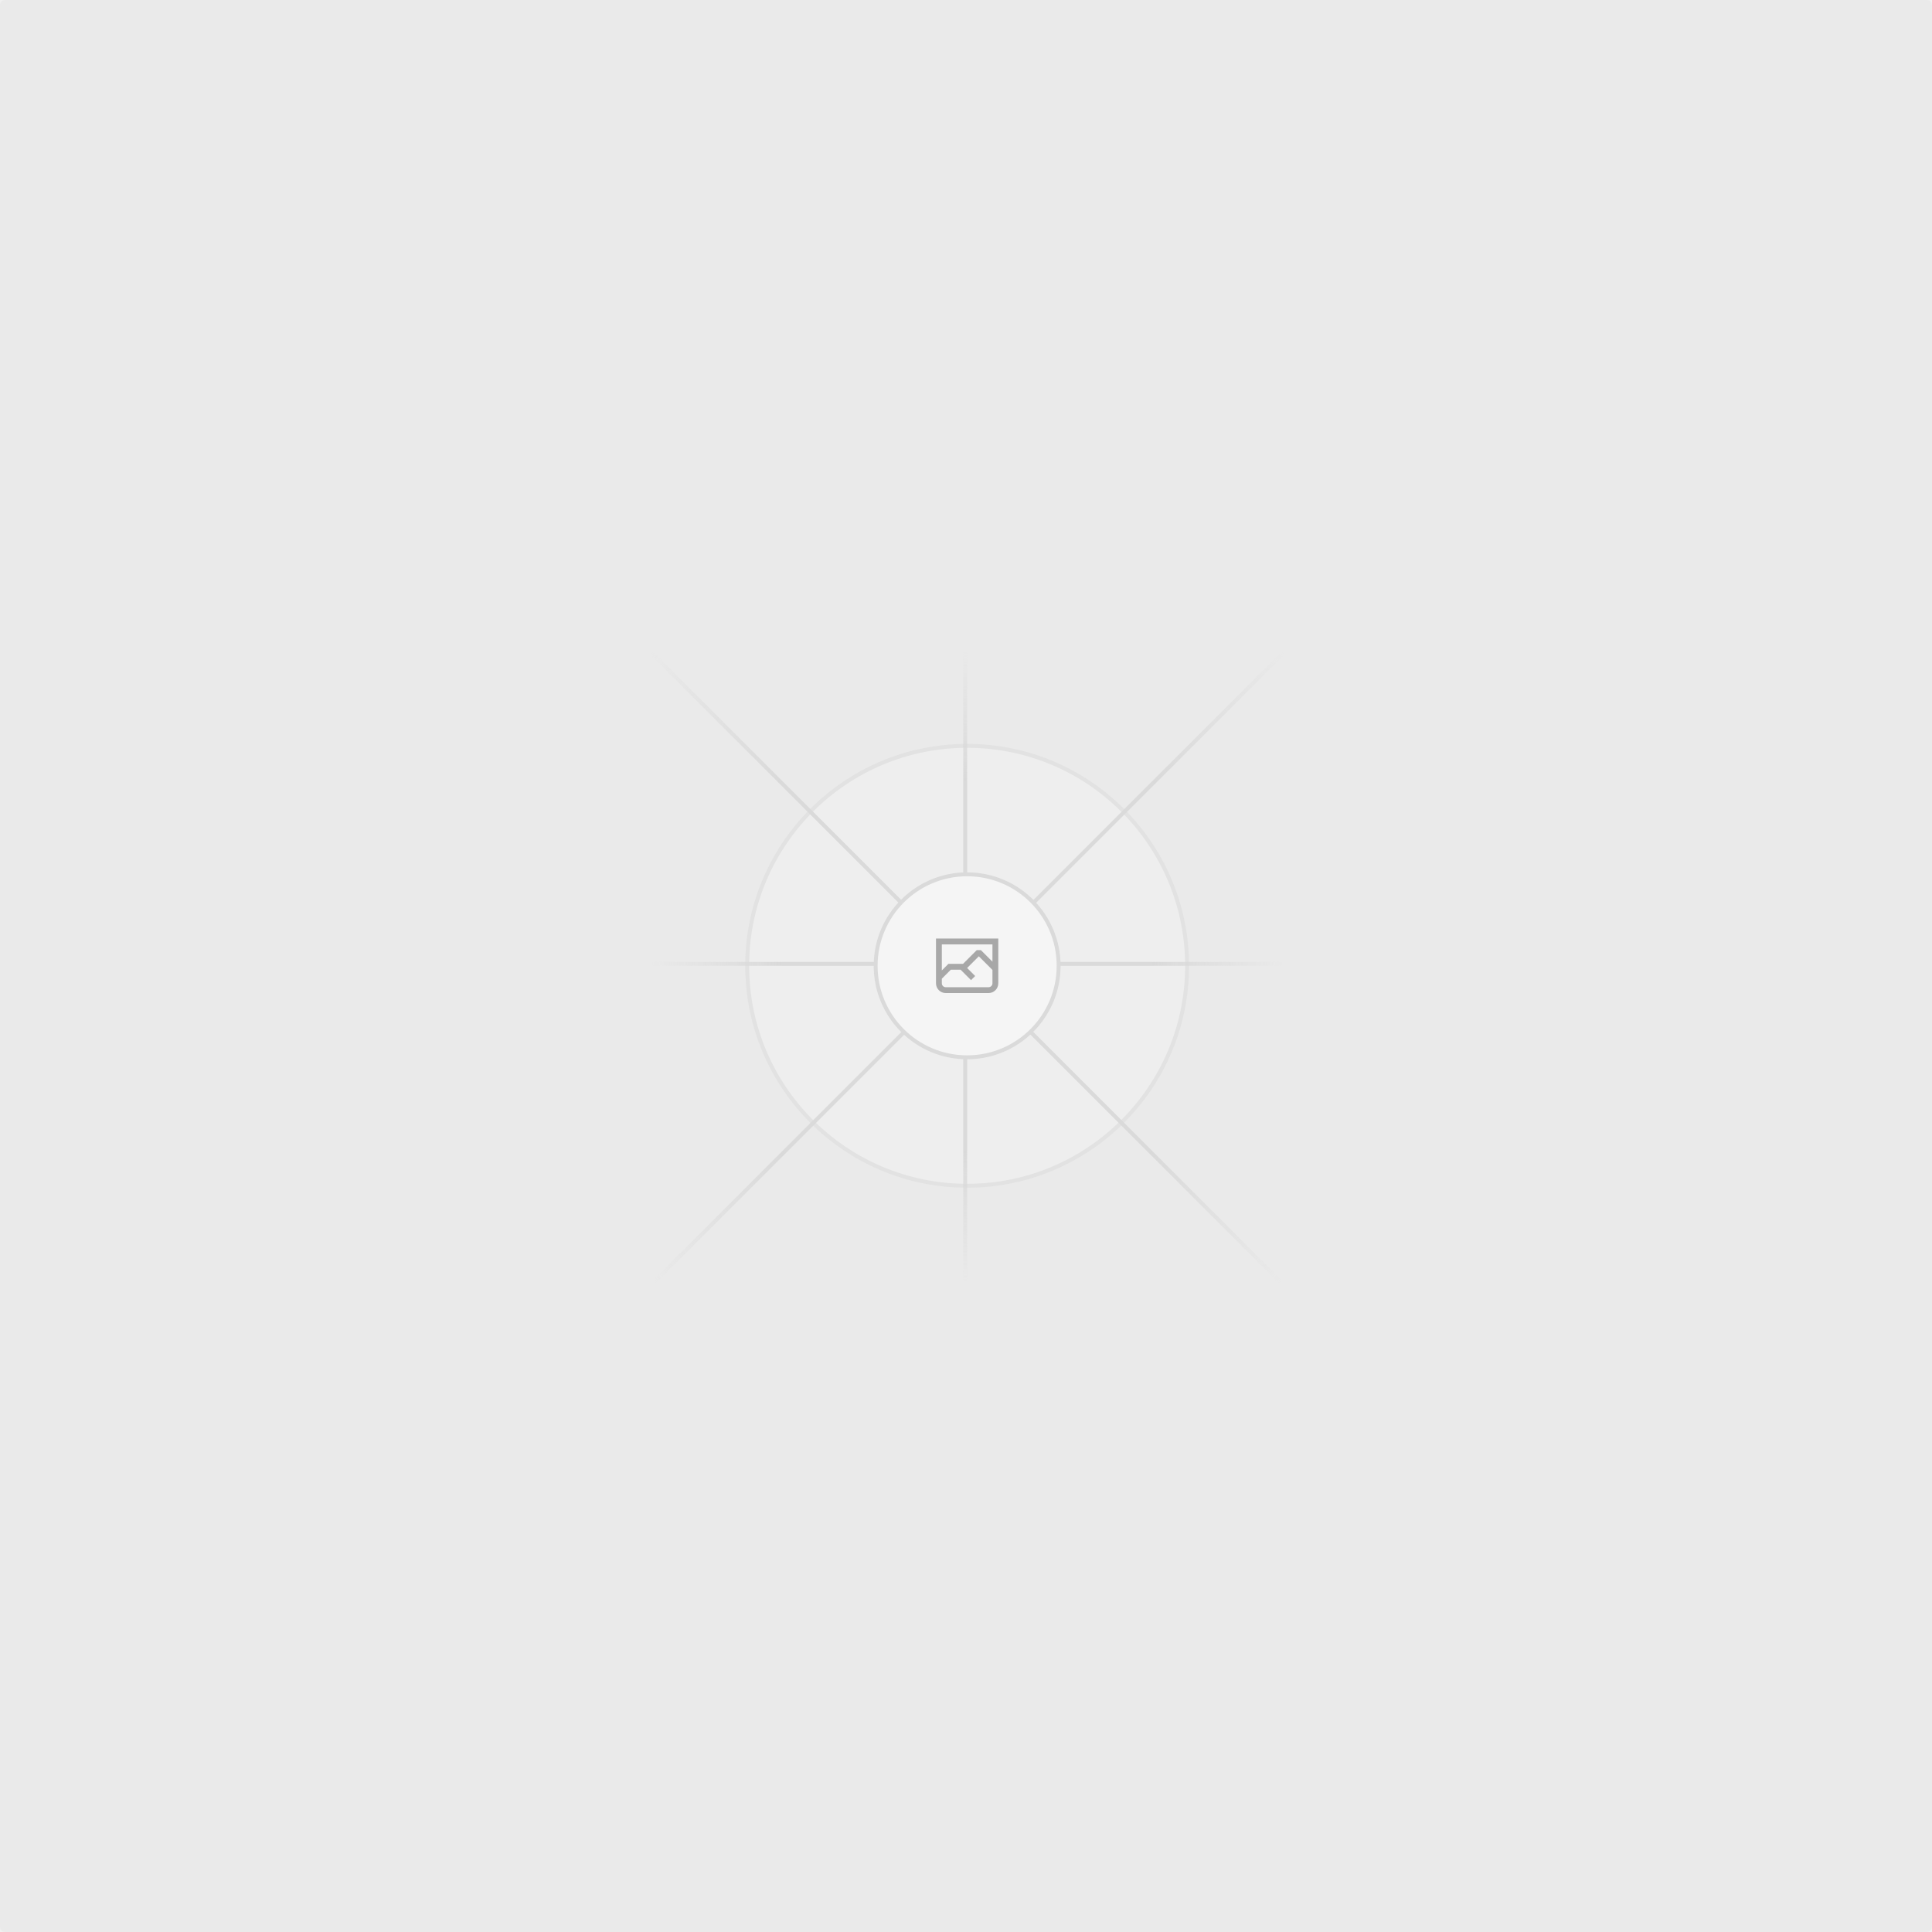
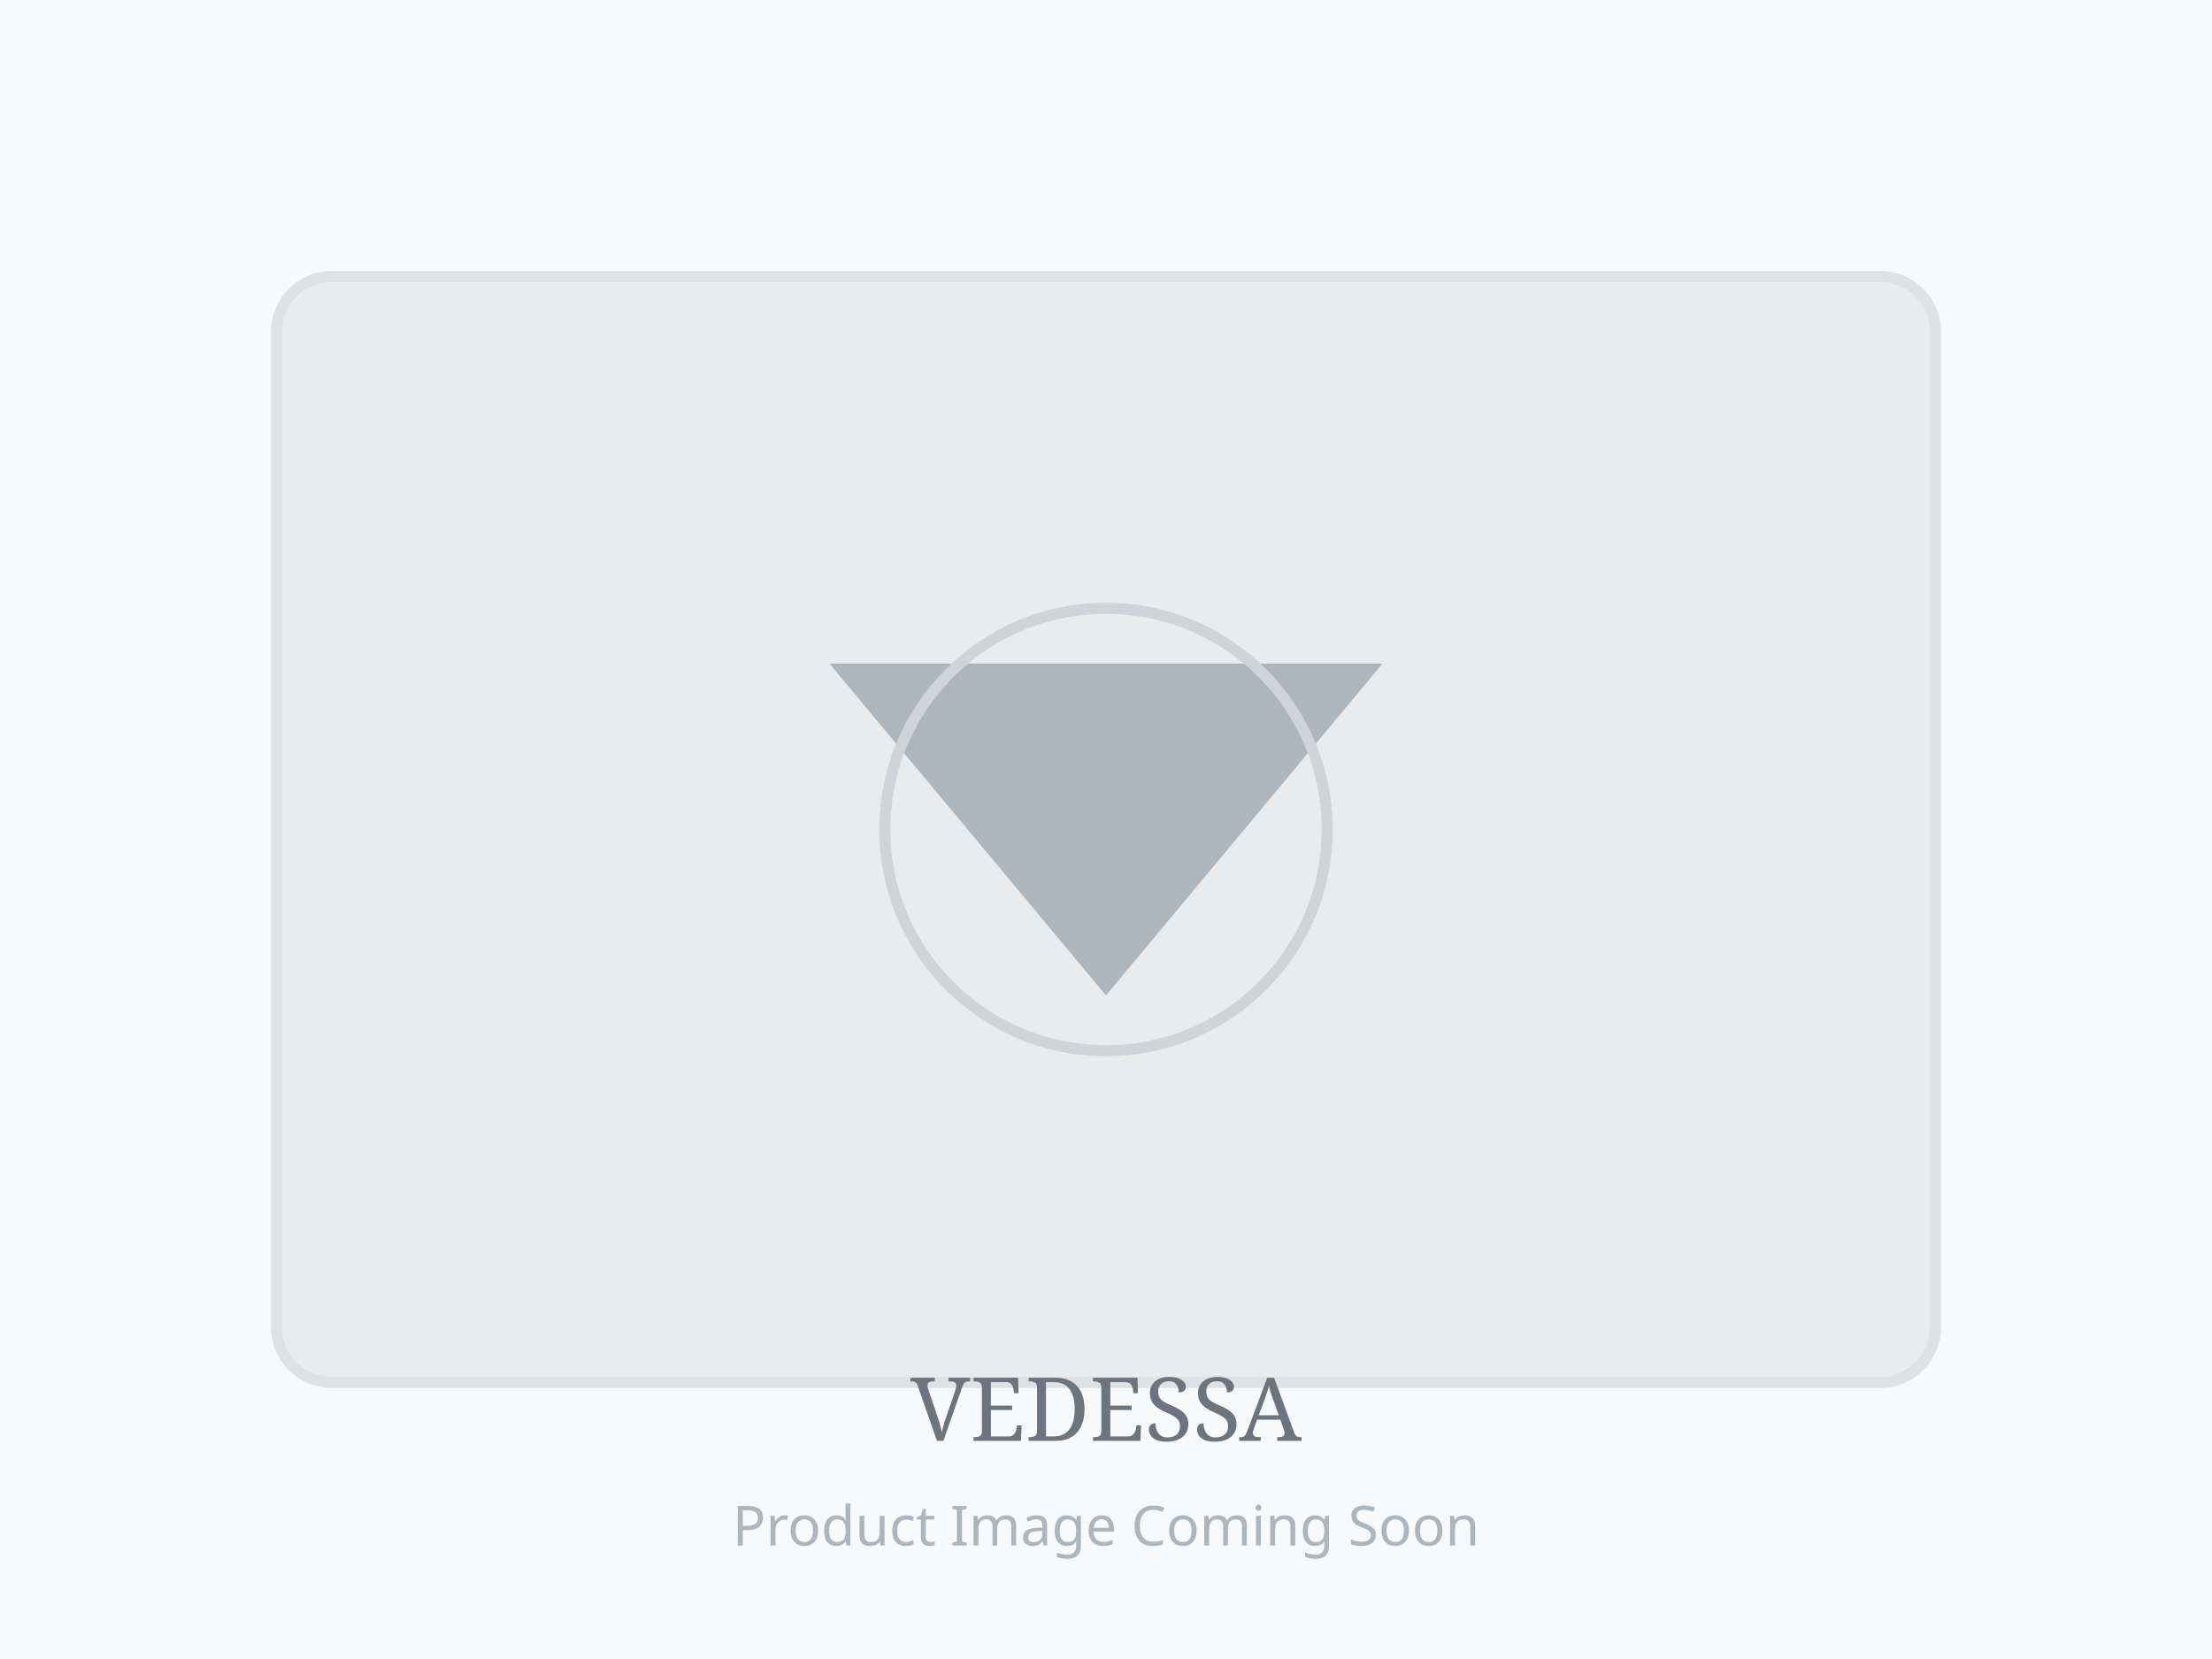
- <svg xmlns="http://www.w3.org/2000/svg" width="1200" height="1200" fill="none">
-   <rect width="1200" height="1200" fill="#EAEAEA" rx="3" />
-   <g opacity=".5">
-     <g opacity=".5">
-       <path fill="#FAFAFA" d="M600.709 736.5c-75.454 0-136.621-61.167-136.621-136.62 0-75.454 61.167-136.621 136.621-136.621 75.453 0 136.62 61.167 136.62 136.621 0 75.453-61.167 136.62-136.62 136.62Z" />
-       <path stroke="#C9C9C9" stroke-width="2.418" d="M600.709 736.5c-75.454 0-136.621-61.167-136.621-136.62 0-75.454 61.167-136.621 136.621-136.621 75.453 0 136.62 61.167 136.62 136.621 0 75.453-61.167 136.62-136.62 136.62Z" />
-     </g>
-     <path stroke="url(#a)" stroke-width="2.418" d="M0-1.209h553.581" transform="scale(1 -1) rotate(45 1163.11 91.165)" />
-     <path stroke="url(#b)" stroke-width="2.418" d="M404.846 598.671h391.726" />
-     <path stroke="url(#c)" stroke-width="2.418" d="M599.5 795.742V404.017" />
-     <path stroke="url(#d)" stroke-width="2.418" d="m795.717 796.597-391.441-391.44" />
-     <path fill="#fff" d="M600.709 656.704c-31.384 0-56.825-25.441-56.825-56.824 0-31.384 25.441-56.825 56.825-56.825 31.383 0 56.824 25.441 56.824 56.825 0 31.383-25.441 56.824-56.824 56.824Z" />
-     <g clip-path="url(#e)">
-       <path fill="#666" fill-rule="evenodd" d="M616.426 586.58h-31.434v16.176l3.553-3.554.531-.531h9.068l.074-.074 8.463-8.463h2.565l7.18 7.181V586.58Zm-15.715 14.654 3.698 3.699 1.283 1.282-2.565 2.565-1.282-1.283-5.2-5.199h-6.066l-5.514 5.514-.073.073v2.876a2.418 2.418 0 0 0 2.418 2.418h26.598a2.418 2.418 0 0 0 2.418-2.418v-8.317l-8.463-8.463-7.181 7.181-.071.072Zm-19.347 5.442v4.085a6.045 6.045 0 0 0 6.046 6.045h26.598a6.044 6.044 0 0 0 6.045-6.045v-7.108l1.356-1.355-1.282-1.283-.074-.073v-17.989h-38.689v23.43l-.146.146.146.147Z" clip-rule="evenodd" />
-     </g>
-     <path stroke="#C9C9C9" stroke-width="2.418" d="M600.709 656.704c-31.384 0-56.825-25.441-56.825-56.824 0-31.384 25.441-56.825 56.825-56.825 31.383 0 56.824 25.441 56.824 56.825 0 31.383-25.441 56.824-56.824 56.824Z" />
-   </g>
-   <defs>
-     <linearGradient id="a" x1="554.061" x2="-.48" y1=".083" y2=".087" gradientUnits="userSpaceOnUse">
-       <stop stop-color="#C9C9C9" stop-opacity="0" />
-       <stop offset=".208" stop-color="#C9C9C9" />
-       <stop offset=".792" stop-color="#C9C9C9" />
-       <stop offset="1" stop-color="#C9C9C9" stop-opacity="0" />
-     </linearGradient>
-     <linearGradient id="b" x1="796.912" x2="404.507" y1="599.963" y2="599.965" gradientUnits="userSpaceOnUse">
-       <stop stop-color="#C9C9C9" stop-opacity="0" />
-       <stop offset=".208" stop-color="#C9C9C9" />
-       <stop offset=".792" stop-color="#C9C9C9" />
-       <stop offset="1" stop-color="#C9C9C9" stop-opacity="0" />
-     </linearGradient>
-     <linearGradient id="c" x1="600.792" x2="600.794" y1="403.677" y2="796.082" gradientUnits="userSpaceOnUse">
-       <stop stop-color="#C9C9C9" stop-opacity="0" />
-       <stop offset=".208" stop-color="#C9C9C9" />
-       <stop offset=".792" stop-color="#C9C9C9" />
-       <stop offset="1" stop-color="#C9C9C9" stop-opacity="0" />
-     </linearGradient>
-     <linearGradient id="d" x1="404.85" x2="796.972" y1="403.903" y2="796.02" gradientUnits="userSpaceOnUse">
-       <stop stop-color="#C9C9C9" stop-opacity="0" />
-       <stop offset=".208" stop-color="#C9C9C9" />
-       <stop offset=".792" stop-color="#C9C9C9" />
-       <stop offset="1" stop-color="#C9C9C9" stop-opacity="0" />
-     </linearGradient>
-     <clipPath id="e">
-       <path fill="#fff" d="M581.364 580.535h38.689v38.689h-38.689z" />
-     </clipPath>
-   </defs>
+ <svg xmlns="http://www.w3.org/2000/svg" viewBox="0 0 400 300">
+   <rect width="400" height="300" fill="#f8f9fa" />
+   <rect x="50" y="50" width="300" height="200" rx="10" fill="#e9ecef" stroke="#dee2e6" stroke-width="2" />
+   <path d="M150 120 L250 120 L200 180 Z" fill="#adb5bd" />
+   <circle cx="200" cy="150" r="40" stroke="#ced4da" stroke-width="2" fill="none" />
+   <text x="50%" y="85%" dominant-baseline="middle" text-anchor="middle" font-family="serif" font-size="16" fill="#6c757d">
+     VEDESSA
+   </text>
+   <text x="50%" y="92%" dominant-baseline="middle" text-anchor="middle" font-family="sans-serif" font-size="10" fill="#adb5bd">
+     Product Image Coming Soon
+   </text>
</svg>
